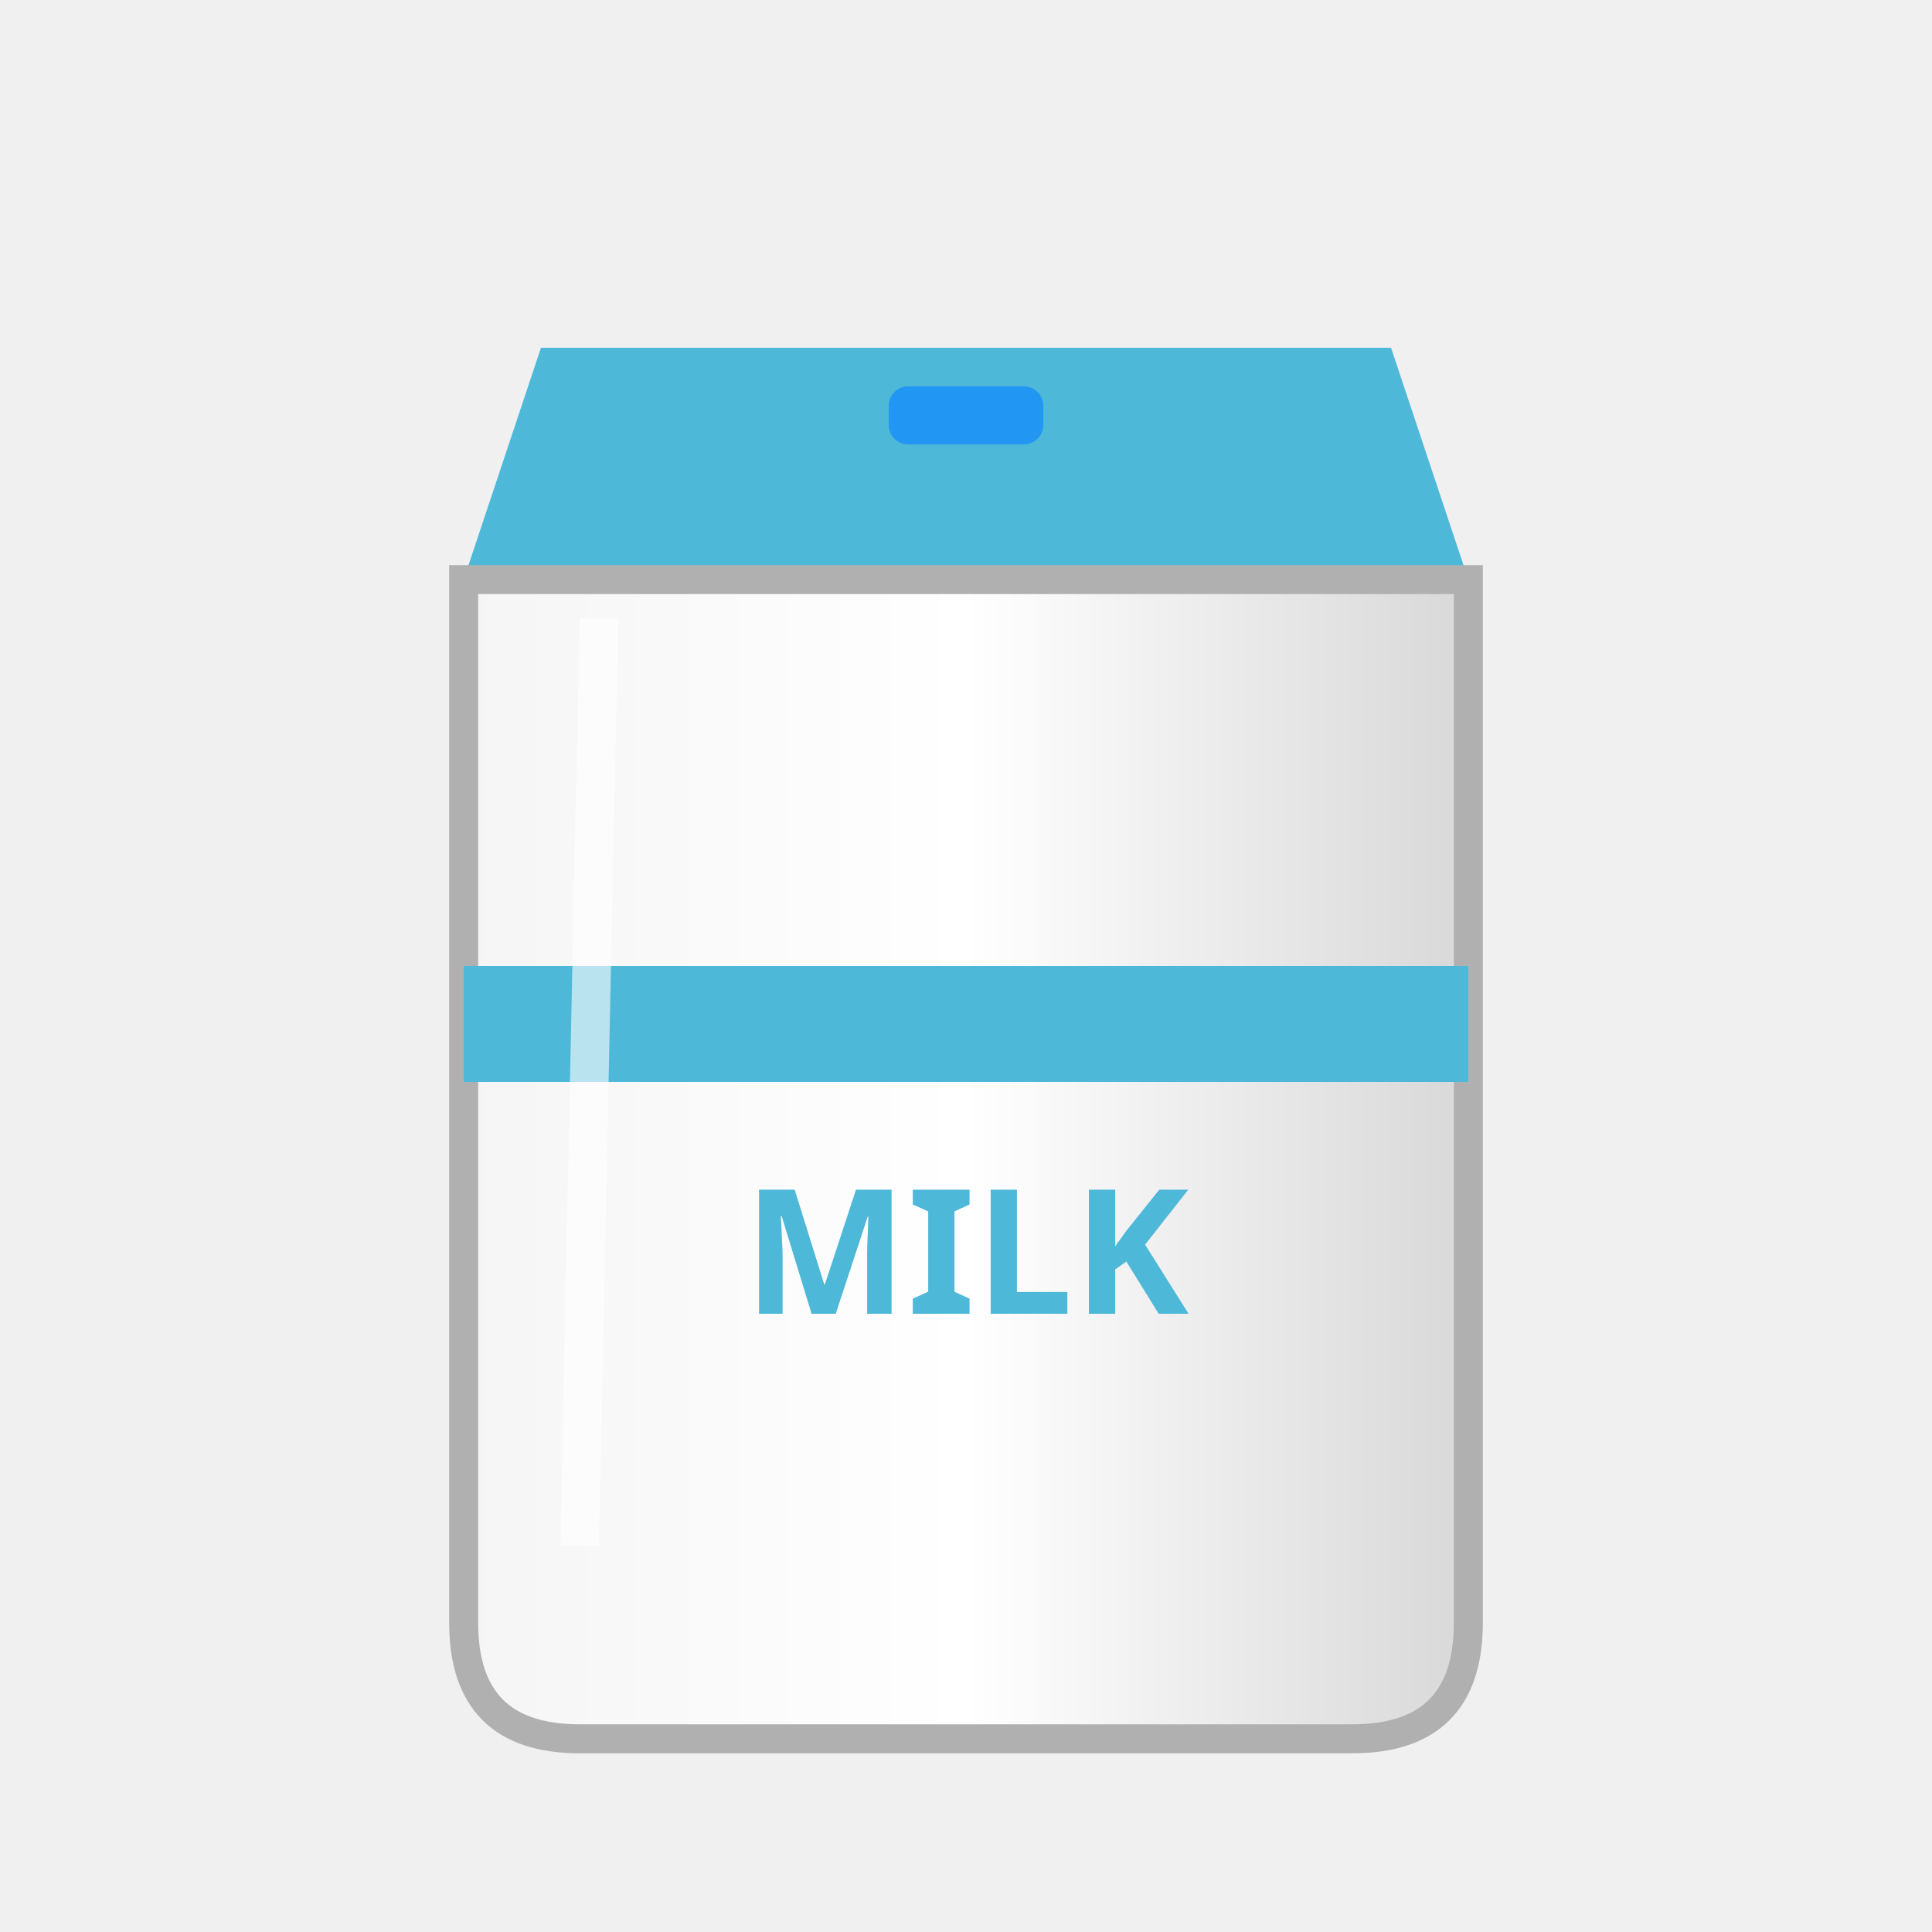
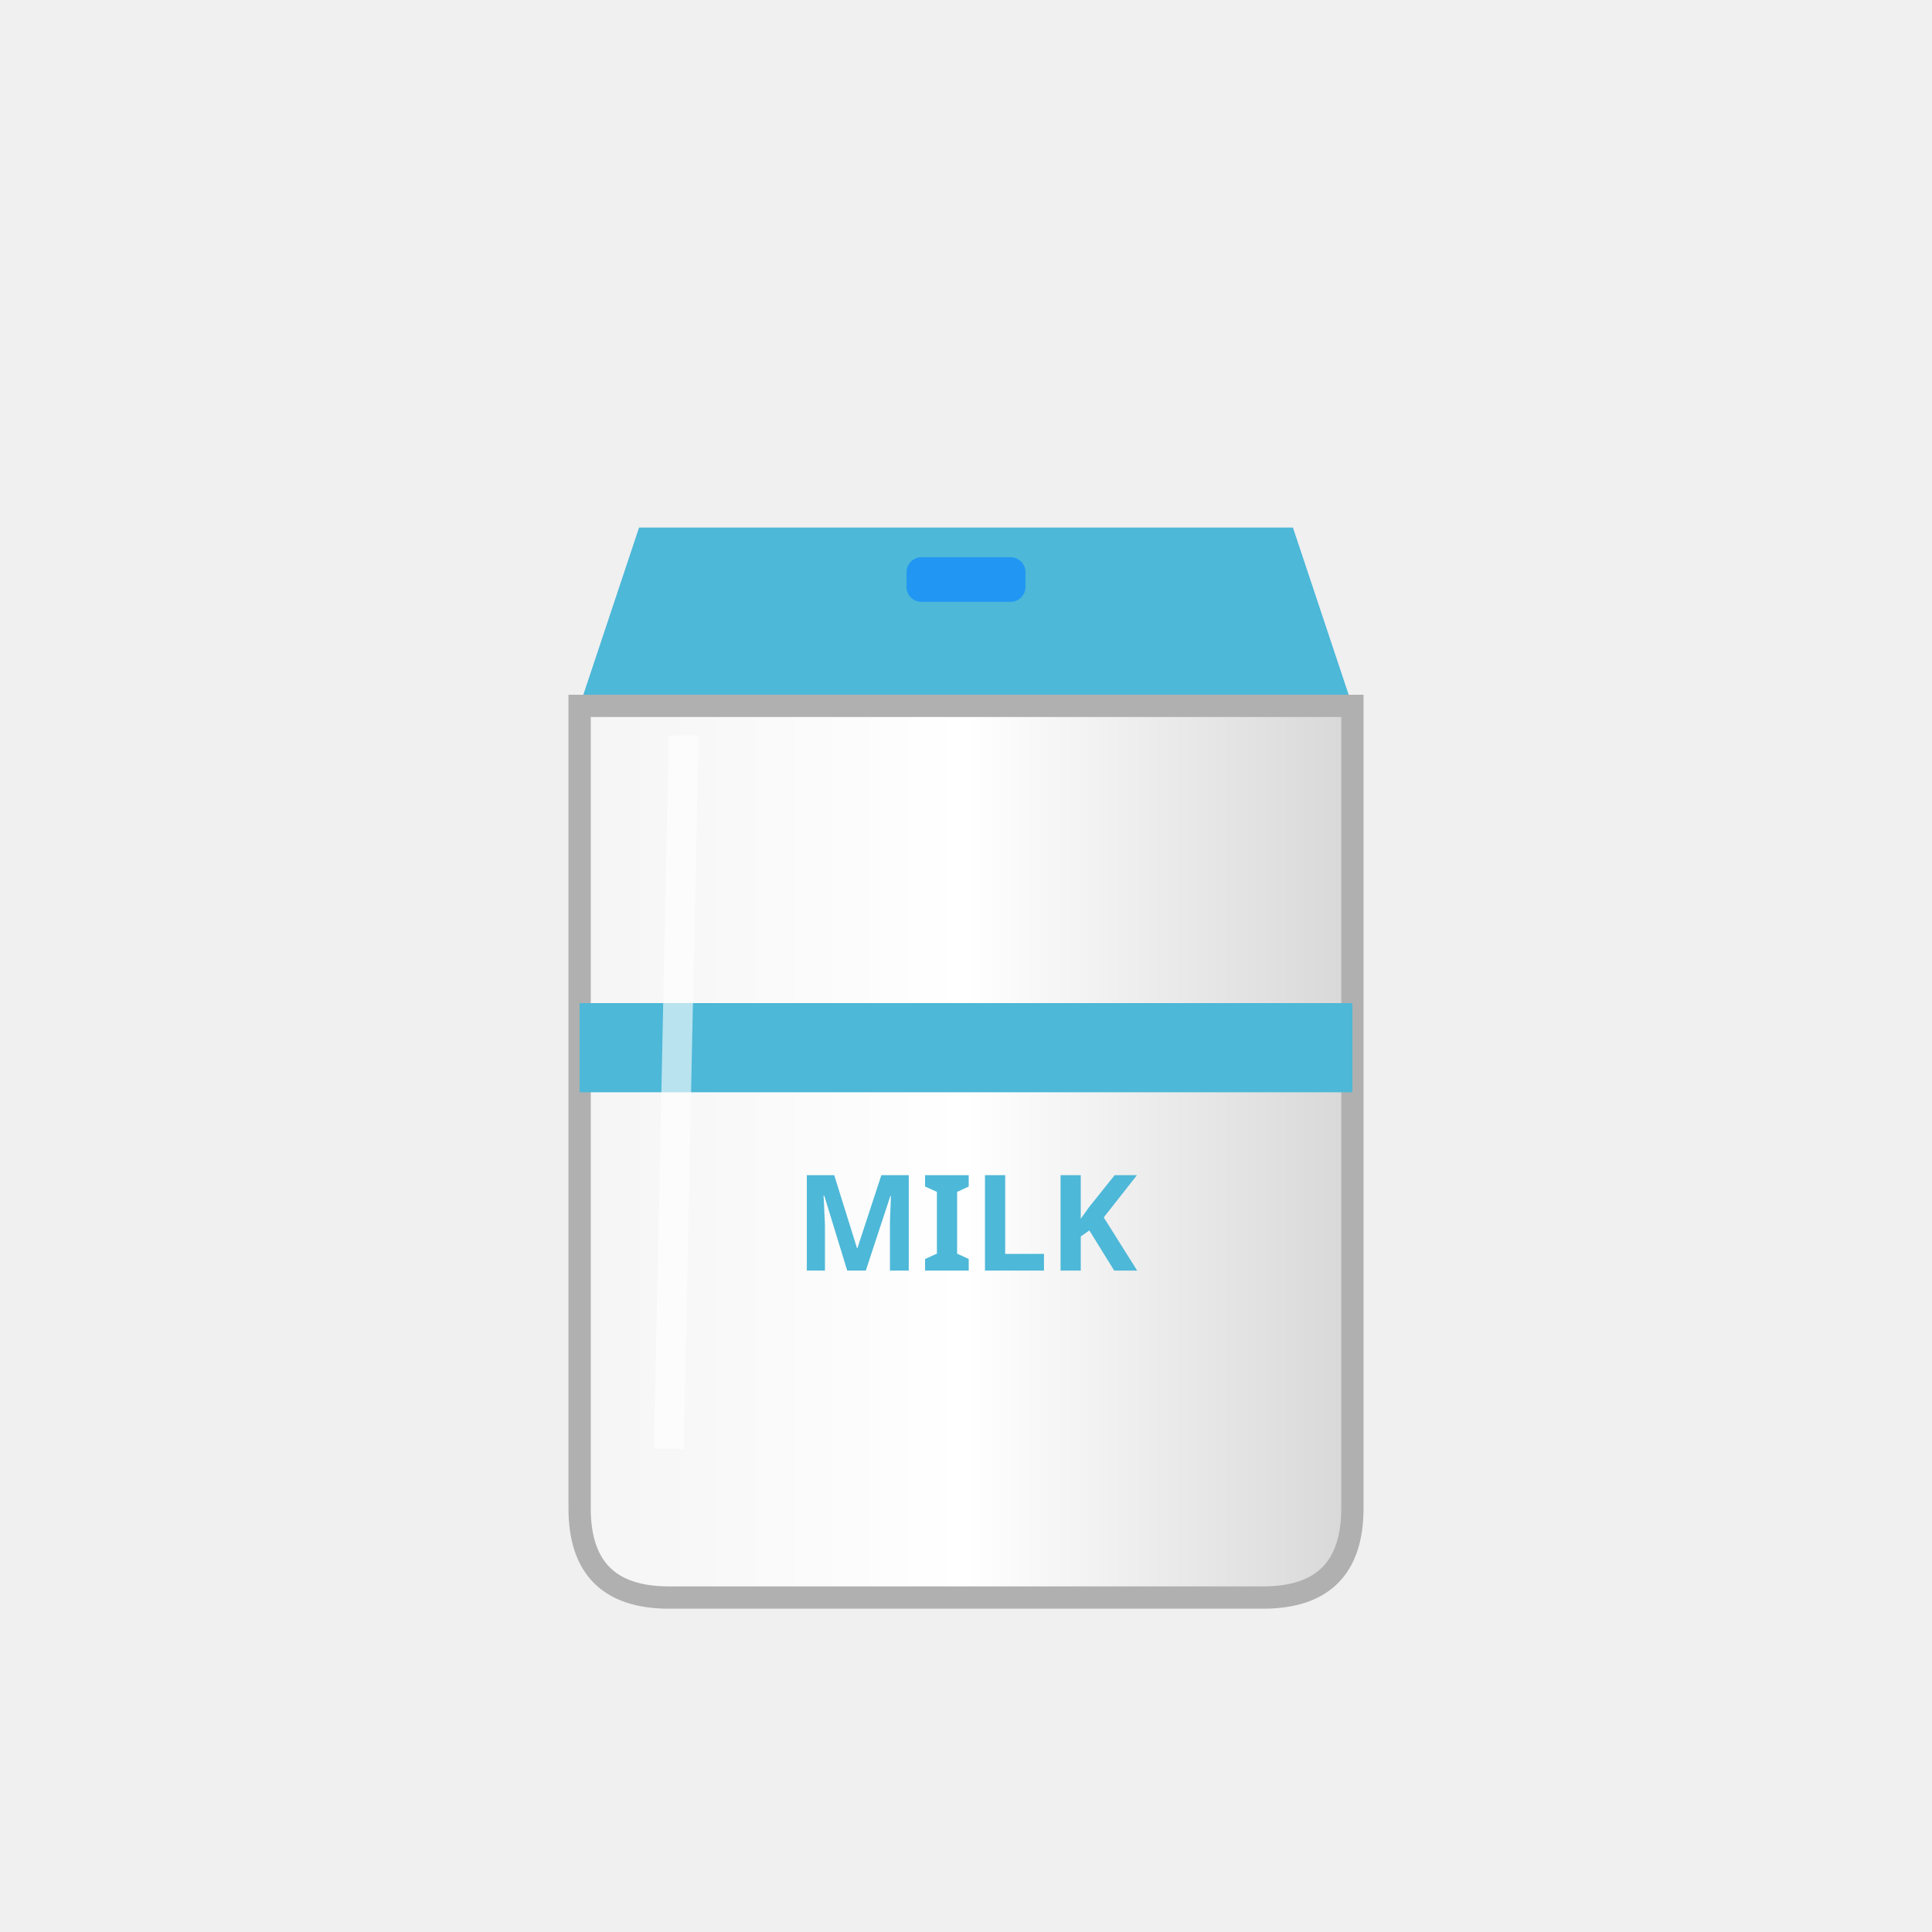
<svg xmlns="http://www.w3.org/2000/svg" viewBox="0 0 100 100">
-   <defs>
-     <linearGradient id="cartonM" x1="0" y1="0" x2="1" y2="0">
-       <stop offset="0%" stop-color="#F5F5F5" />
-       <stop offset="50%" stop-color="#FFFFFF" />
-       <stop offset="100%" stop-color="#D8D8D8" />
-     </linearGradient>
-   </defs>
-   <path d="M28 18 L72 18 L76 30 L24 30 Z" fill="#4DB8D8" />
-   <rect x="46" y="20" width="8" height="3" rx="1" fill="#2196F3" />
-   <path d="M24 30 L76 30 L76 84 Q76 90 70 90 L30 90 Q24 90 24 84 Z" fill="url(#cartonM)" stroke="#B0B0B0" stroke-width="1.5" />
-   <rect x="24" y="50" width="52" height="6" fill="#4DB8D8" />
-   <text x="50" y="68" font-size="9" text-anchor="middle" fill="#4DB8D8" font-weight="bold" font-family="sans-serif">MILK</text>
-   <path d="M30 32 L32 32 L31 80 L29 80 Z" fill="#FFFFFF" opacity="0.6" />
+   <g transform="translate(11.54 13.46) scale(0.7692)">
+     <defs>
+       <linearGradient id="cartonM" x1="0" y1="0" x2="1" y2="0">
+         <stop offset="0%" stop-color="#F5F5F5" />
+         <stop offset="50%" stop-color="#FFFFFF" />
+         <stop offset="100%" stop-color="#D8D8D8" />
+       </linearGradient>
+     </defs>
+     <path d="M28 18 L72 18 L76 30 L24 30 Z" fill="#4DB8D8" />
+     <rect x="46" y="20" width="8" height="3" rx="1" fill="#2196F3" />
+     <path d="M24 30 L76 30 L76 84 Q76 90 70 90 L30 90 Q24 90 24 84 Z" fill="url(#cartonM)" stroke="#B0B0B0" stroke-width="1.5" />
+     <rect x="24" y="50" width="52" height="6" fill="#4DB8D8" />
+     <text x="50" y="68" font-size="9" text-anchor="middle" fill="#4DB8D8" font-weight="bold" font-family="sans-serif">MILK</text>
+     <path d="M30 32 L32 32 L31 80 L29 80 Z" fill="#FFFFFF" opacity="0.6" />
+   </g>
</svg>
